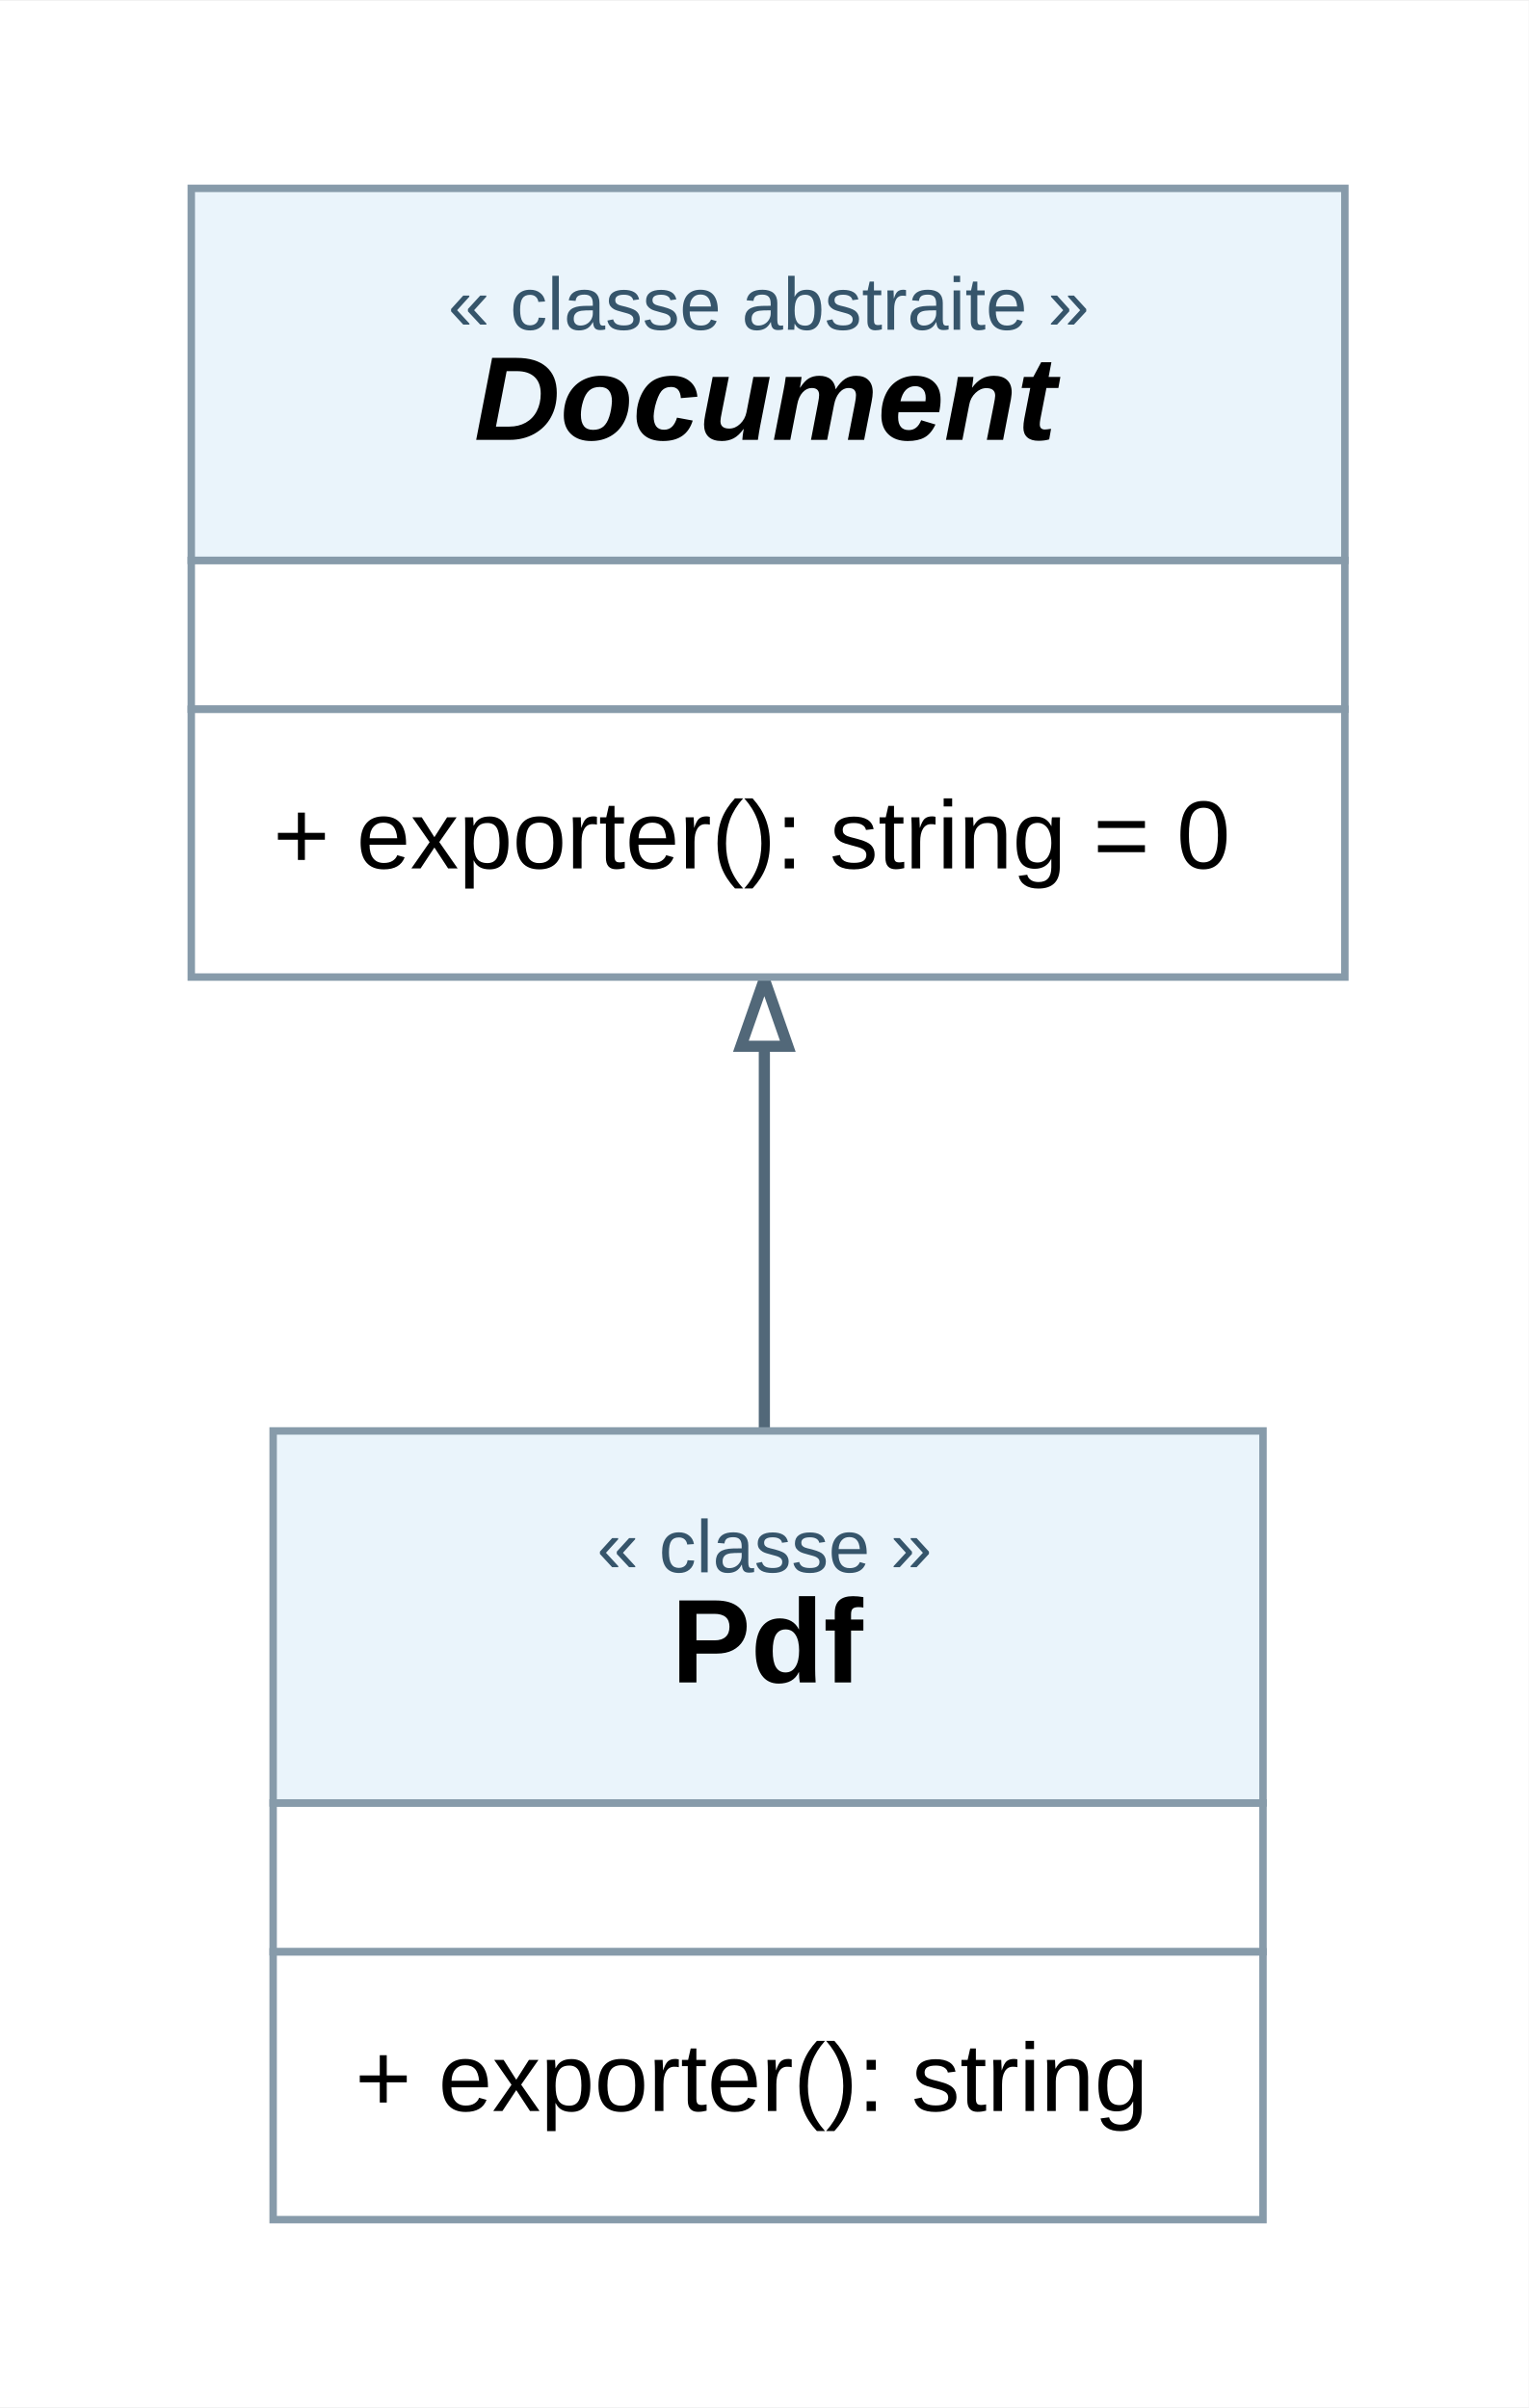
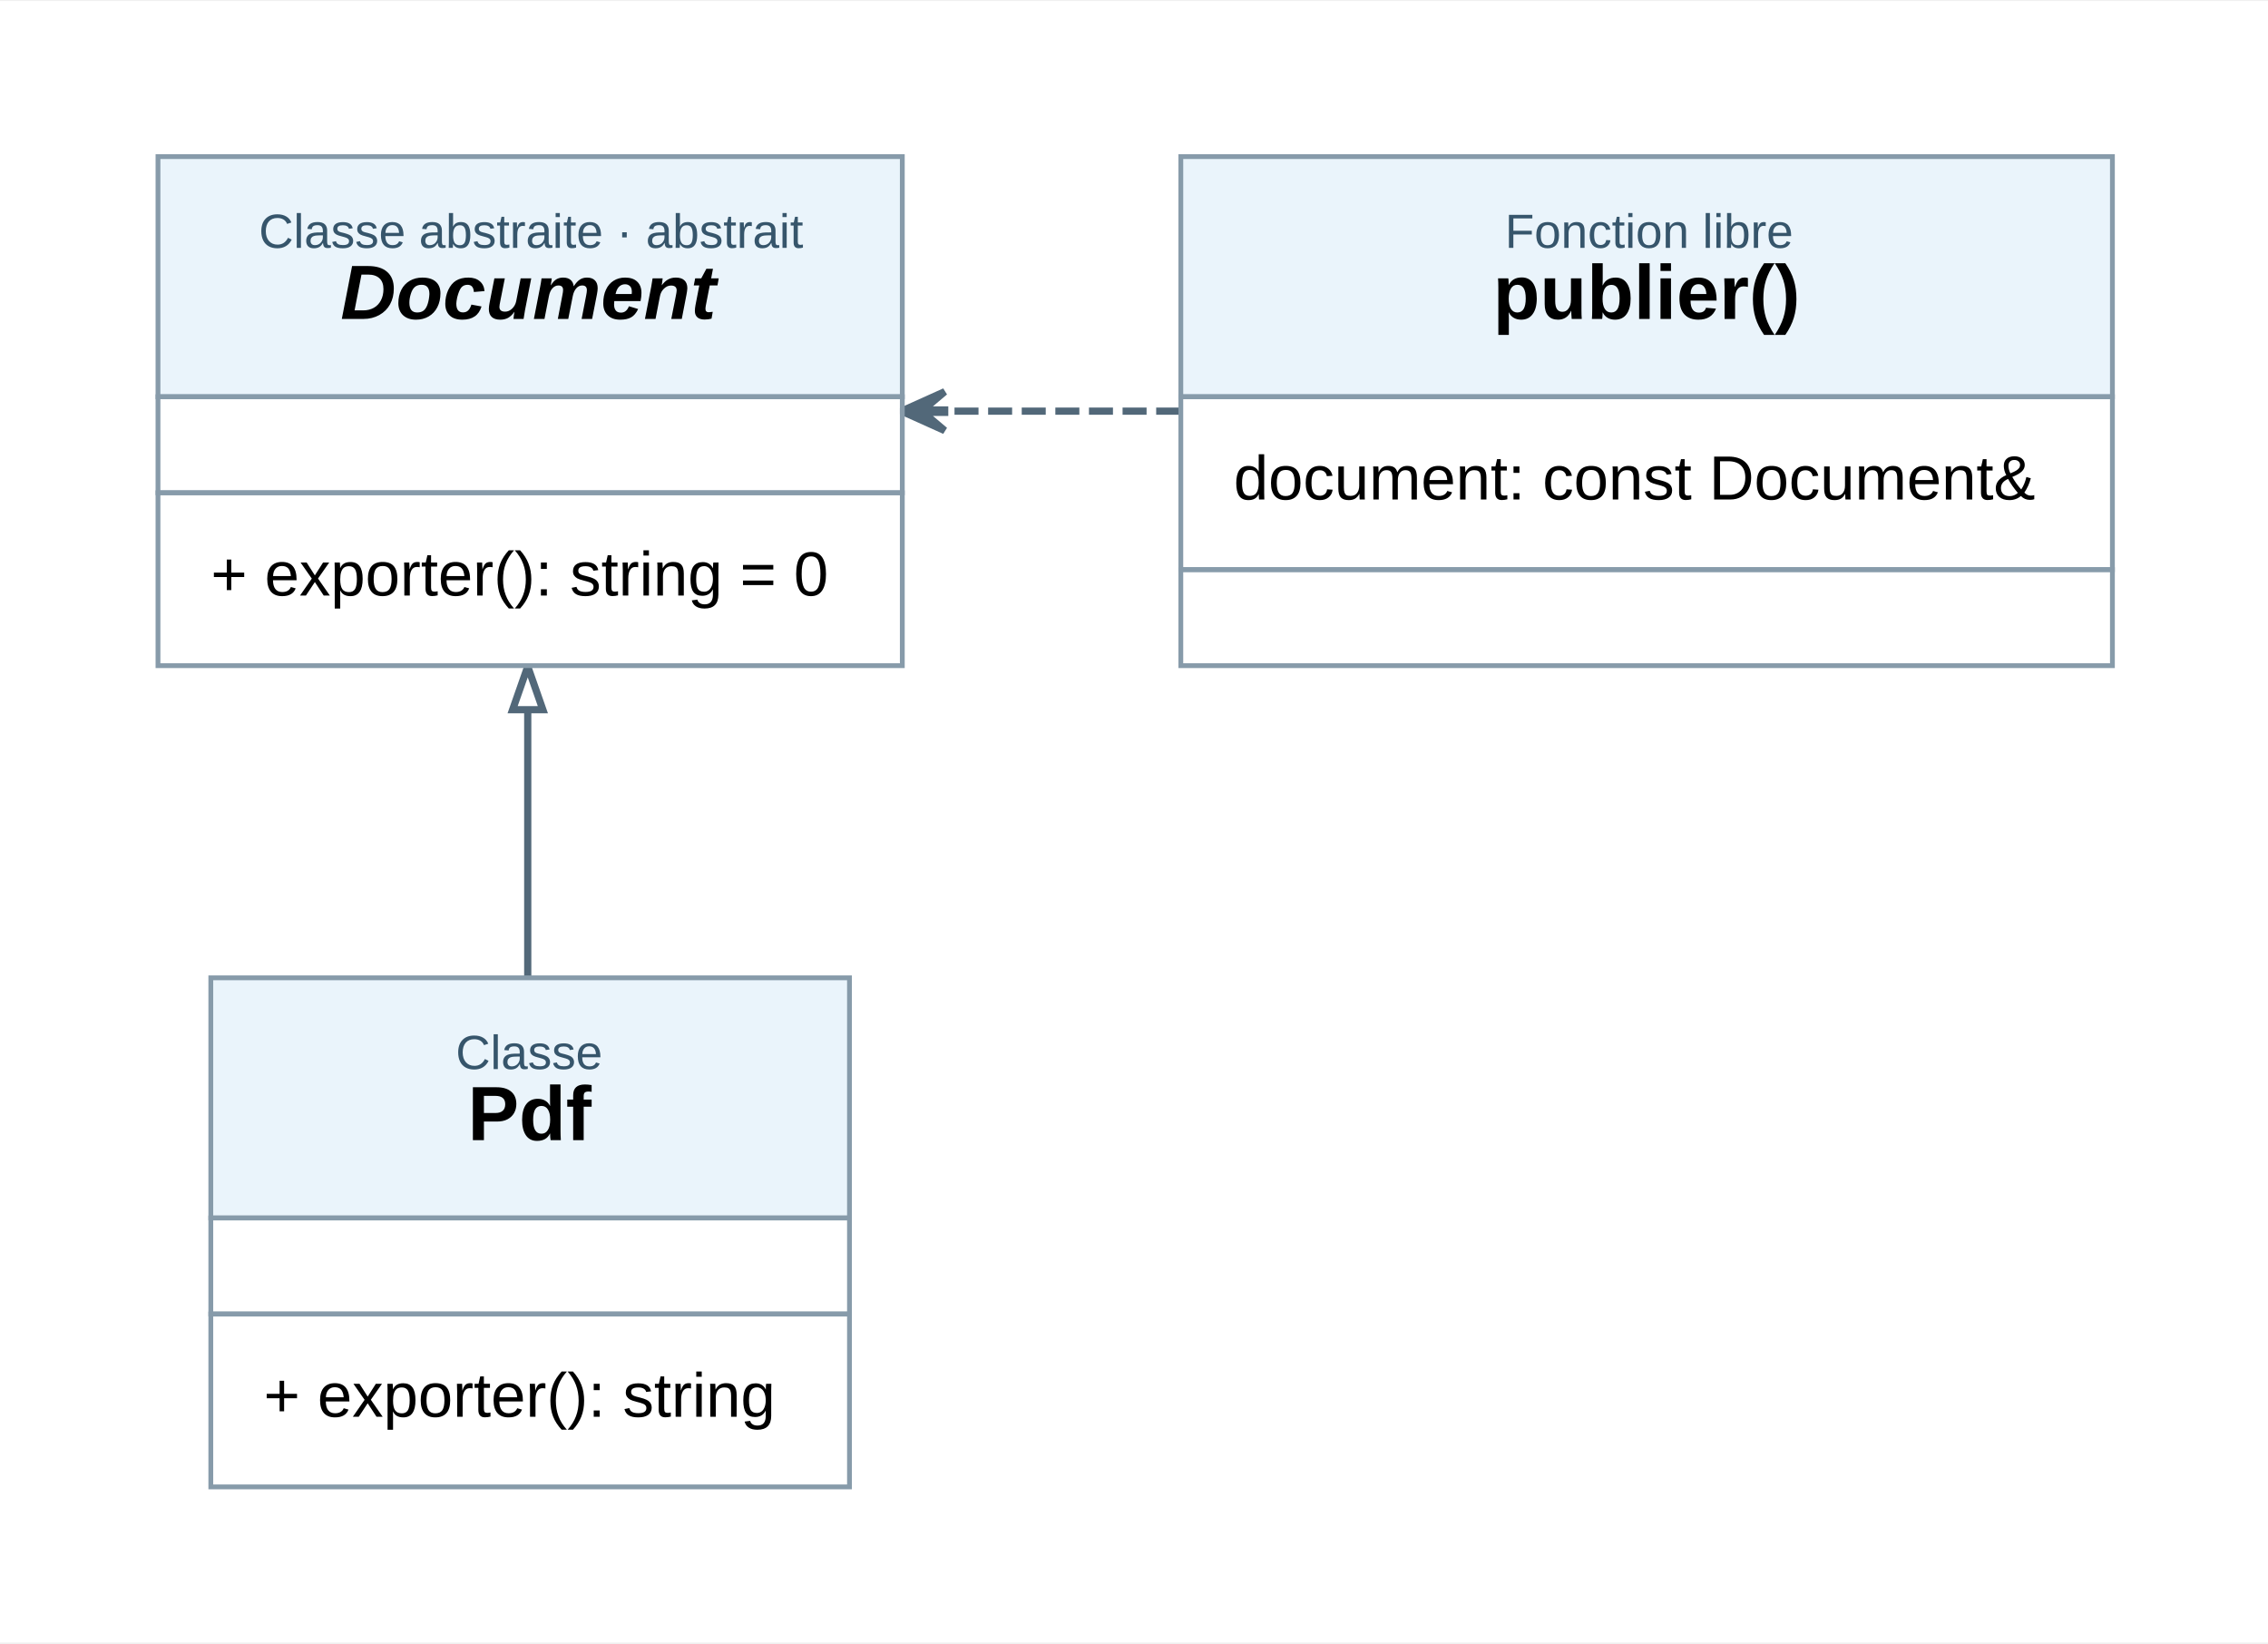
- <svg xmlns="http://www.w3.org/2000/svg" width="205pt" height="323pt" viewBox="0.00 0.00 205.40 323.40">
-   <g id="graph0" class="graph" transform="scale(1 1) rotate(0) translate(25.2 298.2)">
-     <polygon fill="white" stroke="transparent" points="-25.2,25.2 -25.2,-298.2 180.2,-298.2 180.2,25.2 -25.2,25.2" />
+ <svg xmlns="http://www.w3.org/2000/svg" width="472pt" height="342pt" viewBox="0.00 0.00 472.30 341.80">
+   <g id="graph0" class="graph" transform="scale(1 1) rotate(0) translate(32.4 309.4)">
+     <polygon fill="white" stroke="transparent" points="-32.4,32.4 -32.4,-309.4 439.9,-309.4 439.9,32.4 -32.4,32.4" />
    <g id="edge1" class="edge">
-       <path fill="none" stroke="#526879" stroke-width="1.5" d="M77.5,-157.7C77.5,-157.7 77.5,-106.08 77.5,-106.08" />
-       <polygon fill="none" stroke="#526879" stroke-width="1.5" points="74.35,-157.7 77.5,-166.7 80.65,-157.7 74.35,-157.7" />
+       <path fill="none" stroke="#526879" stroke-width="1.5" d="M77.5,-161.83C77.5,-161.83 77.5,-106.14 77.5,-106.14" />
+       <polygon fill="none" stroke="#526879" stroke-width="1.5" points="74.35,-161.83 77.5,-170.83 80.65,-161.83 74.35,-161.83" />
+     </g>
+     <g id="edge2" class="edge">
+       <path fill="none" stroke="#526879" stroke-width="1.5" stroke-dasharray="5,2" d="M213.37,-224C213.37,-224 164.33,-224 164.33,-224" />
+       <polygon fill="#526879" stroke="#526879" stroke-width="1.5" points="155.33,-224 164.33,-219.95 159.83,-223.75 164.33,-223.75 164.33,-224 164.33,-224.25 159.83,-224.25 164.33,-228.05 155.33,-224 155.33,-224" />
    </g>
    <g id="node1" class="node">
-       <polygon fill="white" stroke="transparent" points="0,-167 0,-273 155,-273 155,-167 0,-167" />
-       <polygon fill="#eaf4fb" stroke="transparent" points="0.5,-223 0.5,-273 155.5,-273 155.5,-223 0.5,-223" />
-       <polygon fill="none" stroke="#879baa" points="0.5,-223 0.5,-273 155.5,-273 155.5,-223 0.5,-223" />
-       <text text-anchor="start" x="35" y="-254" font-family="Arial" font-size="10.00" fill="#36556b">« classe abstraite »</text>
-       <text text-anchor="start" x="38.5" y="-239.2" font-family="Arial" font-weight="bold" font-style="italic" font-size="16.00">Document</text>
-       <polygon fill="none" stroke="#879baa" points="0.5,-203 0.5,-223 155.5,-223 155.5,-203 0.5,-203" />
-       <text text-anchor="start" x="3.5" y="-209.6" font-family="Arial" font-size="13.00"> </text>
-       <polygon fill="none" stroke="#879baa" points="0.5,-167 0.5,-203 155.5,-203 155.5,-167 0.5,-167" />
-       <text text-anchor="start" x="11.5" y="-181.6" font-family="Arial" font-size="13.00">+ exporter(): string = 0</text>
+       <polygon fill="white" stroke="transparent" points="0,-171 0,-277 155,-277 155,-171 0,-171" />
+       <polygon fill="#eaf4fb" stroke="transparent" points="0.5,-227 0.5,-277 155.5,-277 155.5,-227 0.5,-227" />
+       <polygon fill="none" stroke="#879baa" points="0.5,-227 0.5,-277 155.5,-277 155.5,-227 0.5,-227" />
+       <text text-anchor="start" x="21.5" y="-258" font-family="Arial" font-size="10.00" fill="#36556b">Classe abstraite · abstrait</text>
+       <text text-anchor="start" x="38.5" y="-243.2" font-family="Arial" font-weight="bold" font-style="italic" font-size="16.00">Document</text>
+       <polygon fill="none" stroke="#879baa" points="0.5,-207 0.5,-227 155.5,-227 155.5,-207 0.5,-207" />
+       <text text-anchor="start" x="76" y="-213.6" font-family="Arial" font-size="13.00"> </text>
+       <polygon fill="none" stroke="#879baa" points="0.5,-171 0.5,-207 155.5,-207 155.5,-171 0.5,-171" />
+       <text text-anchor="start" x="11.5" y="-185.6" font-family="Arial" font-size="13.00">+ exporter(): string = 0</text>
    </g>
    <g id="node2" class="node">
      <polygon fill="white" stroke="transparent" points="11,0 11,-106 144,-106 144,0 11,0" />
      <polygon fill="#eaf4fb" stroke="transparent" points="11.5,-56 11.5,-106 144.5,-106 144.5,-56 11.5,-56" />
      <polygon fill="none" stroke="#879baa" points="11.5,-56 11.5,-106 144.5,-106 144.5,-56 11.5,-56" />
-       <text text-anchor="start" x="55" y="-87" font-family="Arial" font-size="10.00" fill="#36556b">« classe »</text>
+       <text text-anchor="start" x="62.5" y="-87" font-family="Arial" font-size="10.00" fill="#36556b">Classe</text>
      <text text-anchor="start" x="65" y="-72.2" font-family="Arial" font-weight="bold" font-size="16.00">Pdf</text>
      <polygon fill="none" stroke="#879baa" points="11.5,-36 11.5,-56 144.5,-56 144.5,-36 11.5,-36" />
-       <text text-anchor="start" x="14.5" y="-42.6" font-family="Arial" font-size="13.00"> </text>
+       <text text-anchor="start" x="76" y="-42.6" font-family="Arial" font-size="13.00"> </text>
      <polygon fill="none" stroke="#879baa" points="11.5,0 11.5,-36 144.5,-36 144.5,0 11.5,0" />
      <text text-anchor="start" x="22.5" y="-14.6" font-family="Arial" font-size="13.00">+ exporter(): string</text>
    </g>
+     <g id="node3" class="node">
+       <polygon fill="white" stroke="transparent" points="213.5,-171 213.5,-277 407.5,-277 407.5,-171 213.5,-171" />
+       <polygon fill="#eaf4fb" stroke="transparent" points="213.5,-227 213.5,-277 407.5,-277 407.5,-227 213.5,-227" />
+       <polygon fill="none" stroke="#879baa" points="213.5,-227 213.5,-277 407.5,-277 407.5,-227 213.5,-227" />
+       <text text-anchor="start" x="281" y="-258" font-family="Arial" font-size="10.00" fill="#36556b">Fonction libre</text>
+       <text text-anchor="start" x="278.5" y="-243.2" font-family="Arial" font-weight="bold" font-size="16.00">publier()</text>
+       <polygon fill="none" stroke="#879baa" points="213.5,-191 213.5,-227 407.5,-227 407.5,-191 213.5,-191" />
+       <text text-anchor="start" x="224.5" y="-205.6" font-family="Arial" font-size="13.00">document: const Document&amp;</text>
+       <polygon fill="none" stroke="#879baa" points="213.5,-171 213.5,-191 407.5,-191 407.5,-171 213.5,-171" />
+       <text text-anchor="start" x="308.5" y="-177.6" font-family="Arial" font-size="13.00"> </text>
+     </g>
  </g>
</svg>
